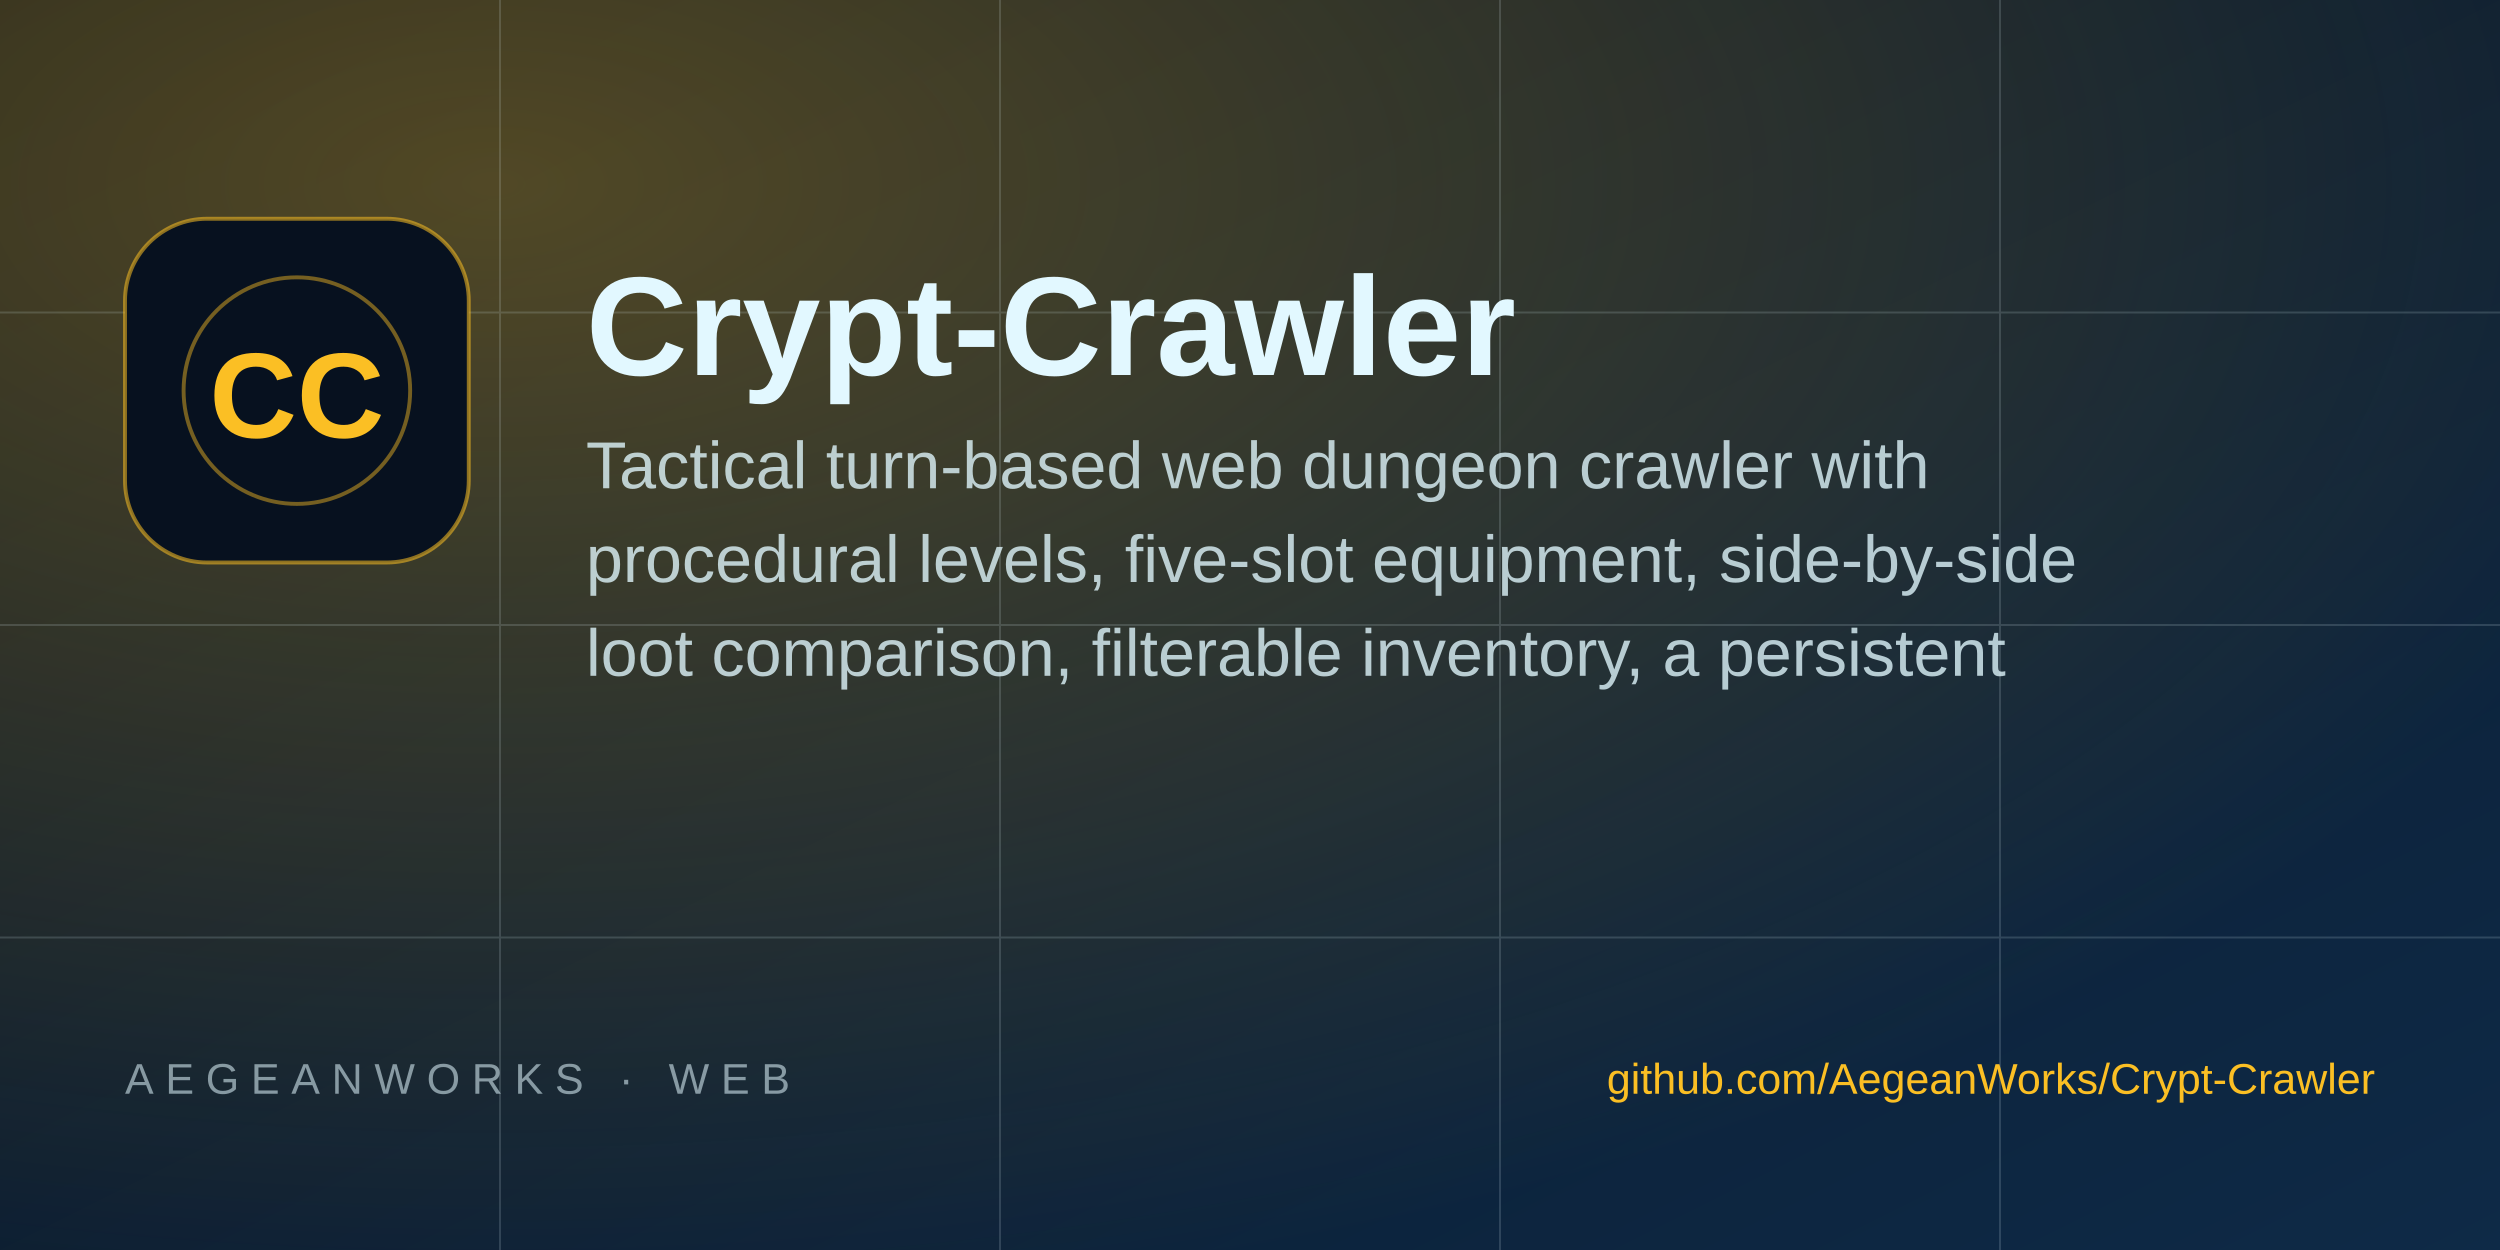
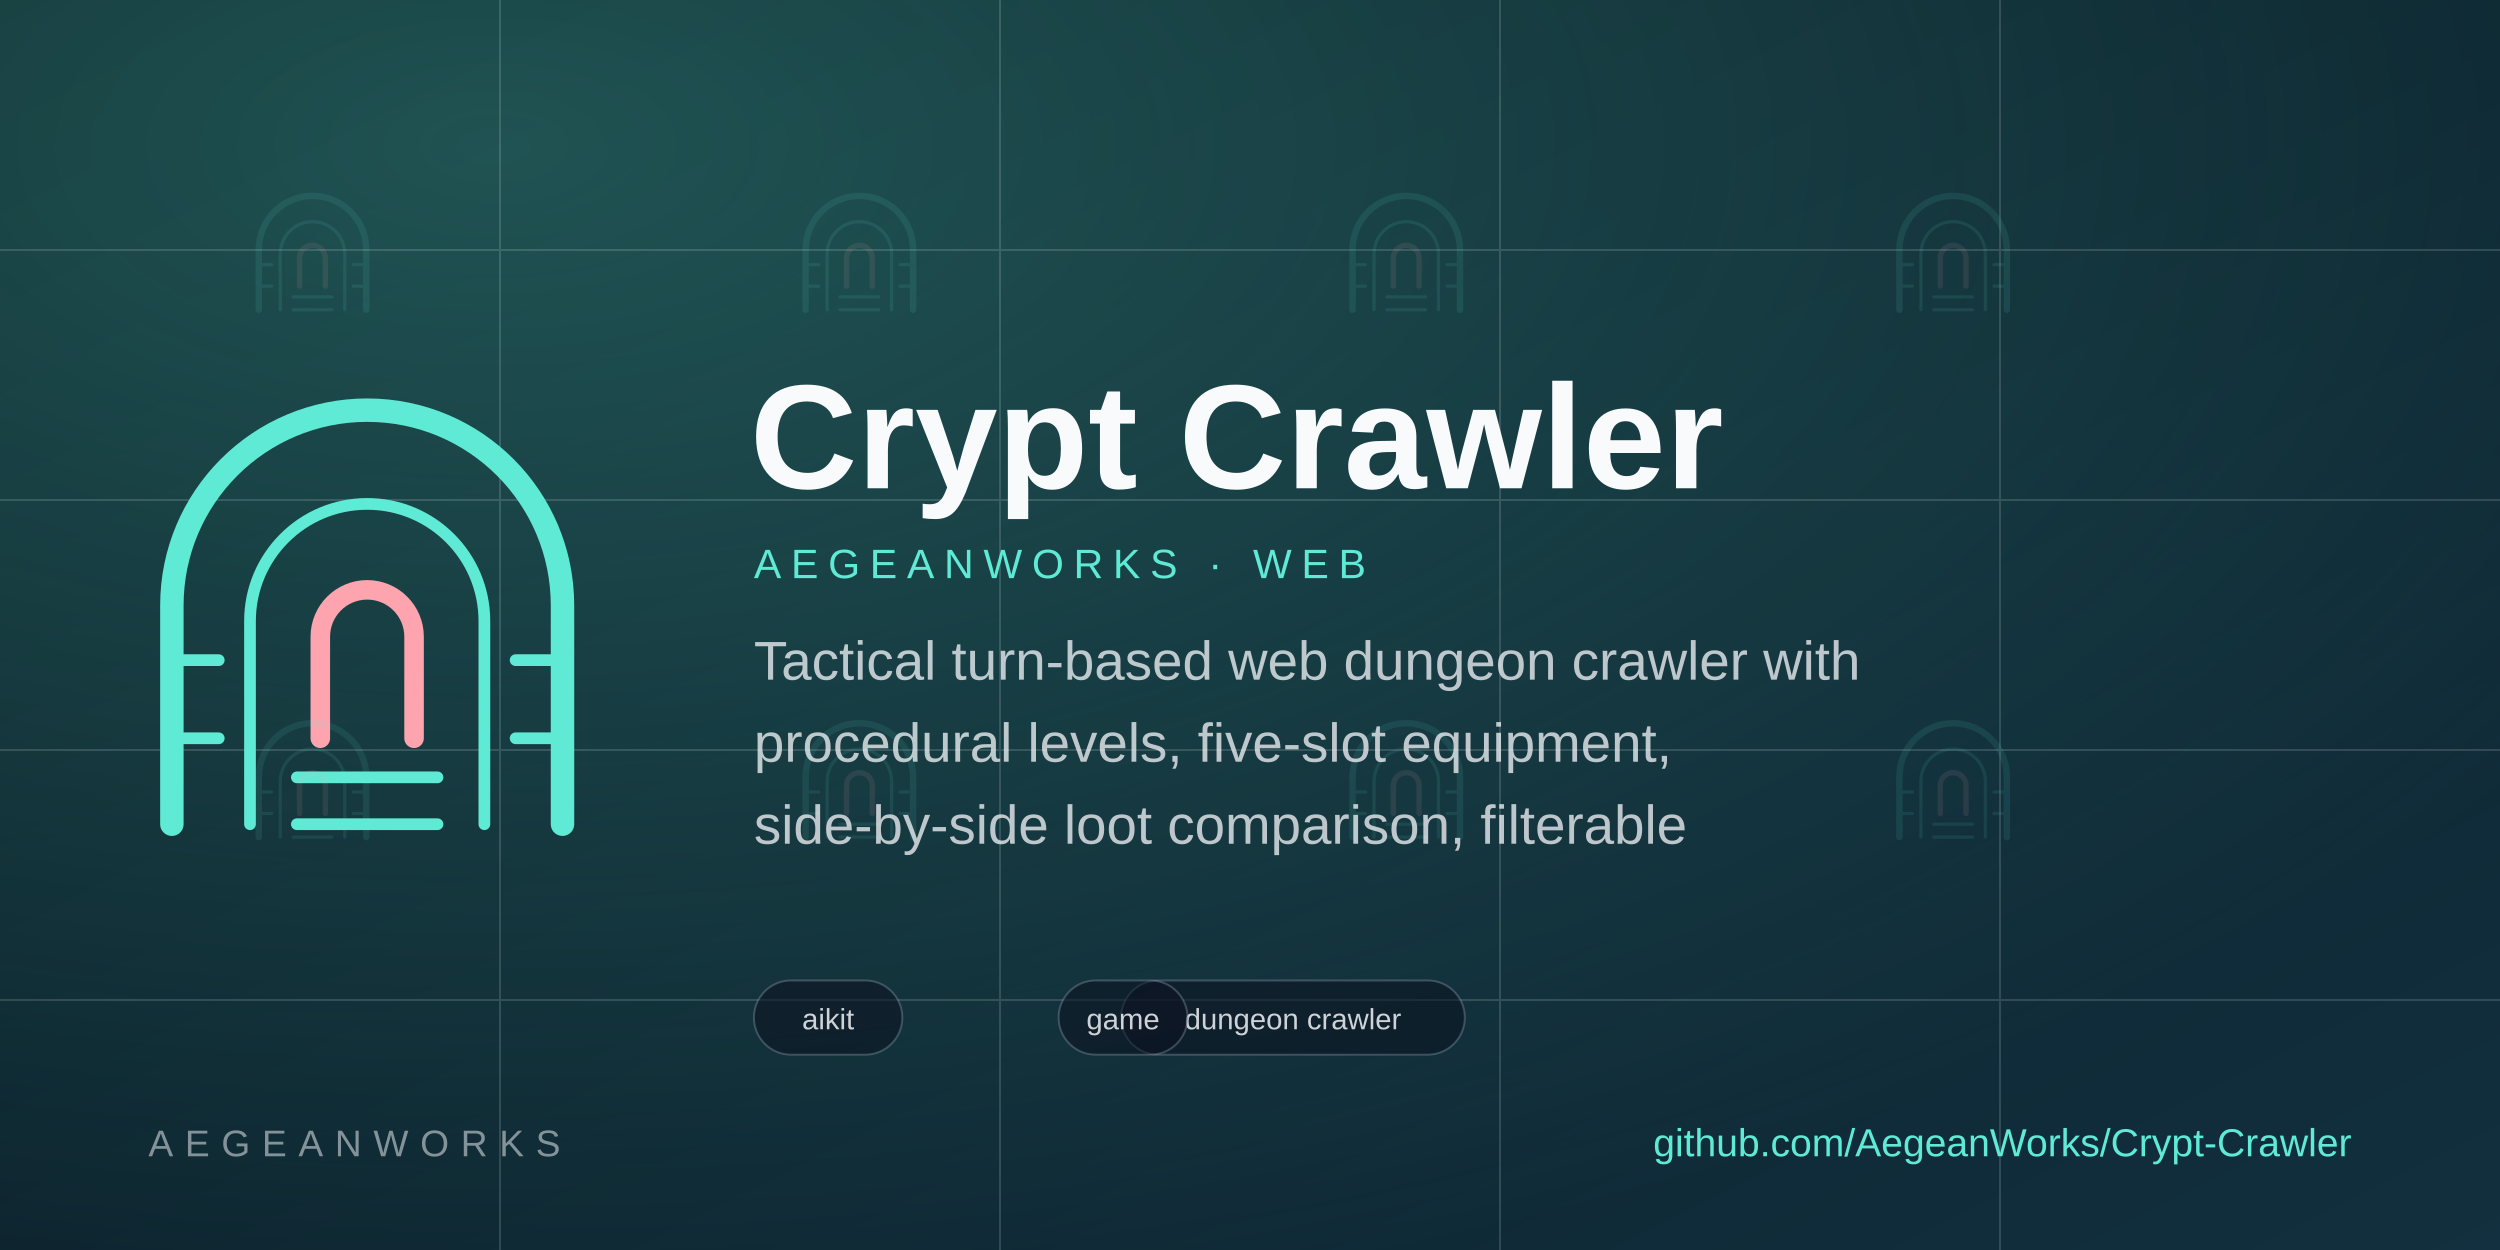
- <svg xmlns="http://www.w3.org/2000/svg" width="1280" height="640" viewBox="0 0 1280 640" role="img" aria-labelledby="title desc">
+ <svg xmlns="http://www.w3.org/2000/svg" width="1280" height="640" viewBox="0 0 1280 640" role="img" aria-labelledby="title desc" data-motif="dungeon" data-layout="grid">
  <defs>
    <linearGradient id="bg" x1="0" y1="0" x2="1" y2="1">
-       <stop offset="0" stop-color="#07111f" />
-       <stop offset="1" stop-color="#0e2a47" />
+       <stop offset="0" stop-color="#06141b" />
+       <stop offset="1" stop-color="#12303f" />
    </linearGradient>
-     <radialGradient id="glow" cx="0.2" cy="0.15" r="0.9">
-       <stop offset="0" stop-color="#fbbf24" stop-opacity="0.30" />
-       <stop offset="1" stop-color="#fbbf24" stop-opacity="0" />
+     <radialGradient id="glow" cx="0.2" cy="0.12" r="0.95">
+       <stop offset="0" stop-color="#5eead4" stop-opacity="0.28" />
+       <stop offset="1" stop-color="#5eead4" stop-opacity="0" />
    </radialGradient>
+     <linearGradient id="band" x1="0" y1="0" x2="1" y2="0">
+       <stop offset="0" stop-color="#5eead4" />
+       <stop offset="1" stop-color="#fda4af" />
+     </linearGradient>
  </defs>
  <rect width="1280" height="640" fill="url(#bg)" />
  <rect width="1280" height="640" fill="url(#glow)" />
-   <g opacity="0.16" stroke="#e2f8ff">
-     <path d="M0 160h1280M0 320h1280M0 480h1280M256 0v640M512 0v640M768 0v640M1024 0v640" />
+   <g opacity="0.15" stroke="#F8FAFC">
+     <path d="M0 128H1280M0 256H1280M0 384H1280M0 512H1280M256 0V640M512 0V640M768 0V640M1024 0V640" />
  </g>
-   <rect x="64" y="112" width="176" height="176" rx="42" fill="#07111f" stroke="#fbbf24" stroke-opacity="0.55" stroke-width="2" />
-   <circle cx="152" cy="200" r="58" fill="none" stroke="#fbbf24" stroke-opacity="0.45" stroke-width="2" />
-   <text x="152" y="224" text-anchor="middle" font-family="Segoe UI, Arial, sans-serif" font-size="62" font-weight="700" fill="#fbbf24">CC</text>
-   <text x="300" y="192" font-family="Segoe UI, Arial, sans-serif" font-size="72" font-weight="700" fill="#e2f8ff">Crypt-Crawler</text>
-   <text x="300" y="250" font-family="Segoe UI, Arial, sans-serif" font-size="34" fill="#e2f8ff" fill-opacity="0.78">Tactical turn-based web dungeon crawler with</text>
-   <text x="300" y="298" font-family="Segoe UI, Arial, sans-serif" font-size="34" fill="#e2f8ff" fill-opacity="0.78">procedural levels, five-slot equipment, side-by-side</text>
-   <text x="300" y="346" font-family="Segoe UI, Arial, sans-serif" font-size="34" fill="#e2f8ff" fill-opacity="0.78">loot comparison, filterable inventory, a persistent</text>
-   <text x="64" y="560" font-family="Segoe UI, Arial, sans-serif" font-size="22" letter-spacing="6" fill="#e2f8ff" fill-opacity="0.55">AEGEANWORKS · WEB</text>
-   <text x="1216" y="560" text-anchor="end" font-family="Segoe UI, Arial, sans-serif" font-size="22" fill="#fbbf24">github.com/AegeanWorks/Crypt-Crawler</text>
+   <g transform="translate(188 318) scale(2.0)" opacity="1.0">
+     <path d="M-50 52V-4A50 50 0 0 1 50 -4V52" fill="none" stroke="#5eead4" stroke-width="6" stroke-linecap="round" stroke-linejoin="round" />
+     <path d="M-30 52V0A30 30 0 0 1 30 0V52" fill="none" stroke="#5eead4" stroke-width="3" stroke-linecap="round" stroke-linejoin="round" />
+     <path d="M-50 30H-38M38 30H50M-50 10H-38M38 10H50M-18 52H18M-18 40H18" fill="none" stroke="#5eead4" stroke-width="3" stroke-linecap="round" stroke-linejoin="round" />
+     <path d="M-12 30L-12 4A12 12 0 0 1 12 4V30" fill="none" stroke="#fda4af" stroke-width="5" stroke-linecap="round" stroke-linejoin="round" />
+   </g>
+   <g transform="translate(160 130) scale(0.55)" opacity="0.1">
+     <path d="M-50 52V-4A50 50 0 0 1 50 -4V52" fill="none" stroke="#5eead4" stroke-width="6" stroke-linecap="round" stroke-linejoin="round" />
+     <path d="M-30 52V0A30 30 0 0 1 30 0V52" fill="none" stroke="#5eead4" stroke-width="3" stroke-linecap="round" stroke-linejoin="round" />
+     <path d="M-50 30H-38M38 30H50M-50 10H-38M38 10H50M-18 52H18M-18 40H18" fill="none" stroke="#5eead4" stroke-width="3" stroke-linecap="round" stroke-linejoin="round" />
+     <path d="M-12 30L-12 4A12 12 0 0 1 12 4V30" fill="none" stroke="#fda4af" stroke-width="5" stroke-linecap="round" stroke-linejoin="round" />
+   </g>
+   <g transform="translate(160 400) scale(0.55)" opacity="0.1">
+     <path d="M-50 52V-4A50 50 0 0 1 50 -4V52" fill="none" stroke="#5eead4" stroke-width="6" stroke-linecap="round" stroke-linejoin="round" />
+     <path d="M-30 52V0A30 30 0 0 1 30 0V52" fill="none" stroke="#5eead4" stroke-width="3" stroke-linecap="round" stroke-linejoin="round" />
+     <path d="M-50 30H-38M38 30H50M-50 10H-38M38 10H50M-18 52H18M-18 40H18" fill="none" stroke="#5eead4" stroke-width="3" stroke-linecap="round" stroke-linejoin="round" />
+     <path d="M-12 30L-12 4A12 12 0 0 1 12 4V30" fill="none" stroke="#fda4af" stroke-width="5" stroke-linecap="round" stroke-linejoin="round" />
+   </g>
+   <g transform="translate(440 130) scale(0.55)" opacity="0.1">
+     <path d="M-50 52V-4A50 50 0 0 1 50 -4V52" fill="none" stroke="#5eead4" stroke-width="6" stroke-linecap="round" stroke-linejoin="round" />
+     <path d="M-30 52V0A30 30 0 0 1 30 0V52" fill="none" stroke="#5eead4" stroke-width="3" stroke-linecap="round" stroke-linejoin="round" />
+     <path d="M-50 30H-38M38 30H50M-50 10H-38M38 10H50M-18 52H18M-18 40H18" fill="none" stroke="#5eead4" stroke-width="3" stroke-linecap="round" stroke-linejoin="round" />
+     <path d="M-12 30L-12 4A12 12 0 0 1 12 4V30" fill="none" stroke="#fda4af" stroke-width="5" stroke-linecap="round" stroke-linejoin="round" />
+   </g>
+   <g transform="translate(440 400) scale(0.55)" opacity="0.1">
+     <path d="M-50 52V-4A50 50 0 0 1 50 -4V52" fill="none" stroke="#5eead4" stroke-width="6" stroke-linecap="round" stroke-linejoin="round" />
+     <path d="M-30 52V0A30 30 0 0 1 30 0V52" fill="none" stroke="#5eead4" stroke-width="3" stroke-linecap="round" stroke-linejoin="round" />
+     <path d="M-50 30H-38M38 30H50M-50 10H-38M38 10H50M-18 52H18M-18 40H18" fill="none" stroke="#5eead4" stroke-width="3" stroke-linecap="round" stroke-linejoin="round" />
+     <path d="M-12 30L-12 4A12 12 0 0 1 12 4V30" fill="none" stroke="#fda4af" stroke-width="5" stroke-linecap="round" stroke-linejoin="round" />
+   </g>
+   <g transform="translate(720 130) scale(0.55)" opacity="0.1">
+     <path d="M-50 52V-4A50 50 0 0 1 50 -4V52" fill="none" stroke="#5eead4" stroke-width="6" stroke-linecap="round" stroke-linejoin="round" />
+     <path d="M-30 52V0A30 30 0 0 1 30 0V52" fill="none" stroke="#5eead4" stroke-width="3" stroke-linecap="round" stroke-linejoin="round" />
+     <path d="M-50 30H-38M38 30H50M-50 10H-38M38 10H50M-18 52H18M-18 40H18" fill="none" stroke="#5eead4" stroke-width="3" stroke-linecap="round" stroke-linejoin="round" />
+     <path d="M-12 30L-12 4A12 12 0 0 1 12 4V30" fill="none" stroke="#fda4af" stroke-width="5" stroke-linecap="round" stroke-linejoin="round" />
+   </g>
+   <g transform="translate(720 400) scale(0.55)" opacity="0.1">
+     <path d="M-50 52V-4A50 50 0 0 1 50 -4V52" fill="none" stroke="#5eead4" stroke-width="6" stroke-linecap="round" stroke-linejoin="round" />
+     <path d="M-30 52V0A30 30 0 0 1 30 0V52" fill="none" stroke="#5eead4" stroke-width="3" stroke-linecap="round" stroke-linejoin="round" />
+     <path d="M-50 30H-38M38 30H50M-50 10H-38M38 10H50M-18 52H18M-18 40H18" fill="none" stroke="#5eead4" stroke-width="3" stroke-linecap="round" stroke-linejoin="round" />
+     <path d="M-12 30L-12 4A12 12 0 0 1 12 4V30" fill="none" stroke="#fda4af" stroke-width="5" stroke-linecap="round" stroke-linejoin="round" />
+   </g>
+   <g transform="translate(1000 130) scale(0.55)" opacity="0.1">
+     <path d="M-50 52V-4A50 50 0 0 1 50 -4V52" fill="none" stroke="#5eead4" stroke-width="6" stroke-linecap="round" stroke-linejoin="round" />
+     <path d="M-30 52V0A30 30 0 0 1 30 0V52" fill="none" stroke="#5eead4" stroke-width="3" stroke-linecap="round" stroke-linejoin="round" />
+     <path d="M-50 30H-38M38 30H50M-50 10H-38M38 10H50M-18 52H18M-18 40H18" fill="none" stroke="#5eead4" stroke-width="3" stroke-linecap="round" stroke-linejoin="round" />
+     <path d="M-12 30L-12 4A12 12 0 0 1 12 4V30" fill="none" stroke="#fda4af" stroke-width="5" stroke-linecap="round" stroke-linejoin="round" />
+   </g>
+   <g transform="translate(1000 400) scale(0.55)" opacity="0.1">
+     <path d="M-50 52V-4A50 50 0 0 1 50 -4V52" fill="none" stroke="#5eead4" stroke-width="6" stroke-linecap="round" stroke-linejoin="round" />
+     <path d="M-30 52V0A30 30 0 0 1 30 0V52" fill="none" stroke="#5eead4" stroke-width="3" stroke-linecap="round" stroke-linejoin="round" />
+     <path d="M-50 30H-38M38 30H50M-50 10H-38M38 10H50M-18 52H18M-18 40H18" fill="none" stroke="#5eead4" stroke-width="3" stroke-linecap="round" stroke-linejoin="round" />
+     <path d="M-12 30L-12 4A12 12 0 0 1 12 4V30" fill="none" stroke="#fda4af" stroke-width="5" stroke-linecap="round" stroke-linejoin="round" />
+   </g>
+   <text x="384" y="250" font-family="Segoe UI, Arial, sans-serif" font-size="76" font-weight="700" fill="#F8FAFC">Crypt Crawler</text>
+   <text x="386" y="296" font-family="Segoe UI, Arial, sans-serif" font-size="21" letter-spacing="5" fill="#5eead4">AEGEANWORKS · WEB</text>
+   <text x="386" y="348" font-family="Segoe UI, Arial, sans-serif" font-size="28" fill="#F8FAFC" fill-opacity="0.74">Tactical turn-based web dungeon crawler with</text>
+   <text x="386" y="390" font-family="Segoe UI, Arial, sans-serif" font-size="28" fill="#F8FAFC" fill-opacity="0.74">procedural levels, five-slot equipment,</text>
+   <text x="386" y="432" font-family="Segoe UI, Arial, sans-serif" font-size="28" fill="#F8FAFC" fill-opacity="0.74">side-by-side loot comparison, filterable</text>
+   <rect x="386" y="502" width="76" height="38" rx="19" fill="#0B1220" fill-opacity="0.55" stroke="#94A3B8" stroke-opacity="0.35" />
+   <text x="424.0" y="527" text-anchor="middle" font-family="Segoe UI, Arial, sans-serif" font-size="15" fill="#F8FAFC" fill-opacity="0.82">aikit</text>
+   <rect x="574" y="502" width="176" height="38" rx="19" fill="#0B1220" fill-opacity="0.55" stroke="#94A3B8" stroke-opacity="0.35" />
+   <text x="662.0" y="527" text-anchor="middle" font-family="Segoe UI, Arial, sans-serif" font-size="15" fill="#F8FAFC" fill-opacity="0.82">dungeon crawler</text>
+   <rect x="542" y="502" width="66" height="38" rx="19" fill="#0B1220" fill-opacity="0.55" stroke="#94A3B8" stroke-opacity="0.35" />
+   <text x="575.0" y="527" text-anchor="middle" font-family="Segoe UI, Arial, sans-serif" font-size="15" fill="#F8FAFC" fill-opacity="0.82">game</text>
+   <text x="76" y="592" font-family="Segoe UI, Arial, sans-serif" font-size="19" letter-spacing="6" fill="#F8FAFC" fill-opacity="0.50">AEGEANWORKS</text>
+   <text x="1204" y="592" text-anchor="end" font-family="Segoe UI, Arial, sans-serif" font-size="20" fill="#5eead4">github.com/AegeanWorks/Crypt-Crawler</text>
</svg>
